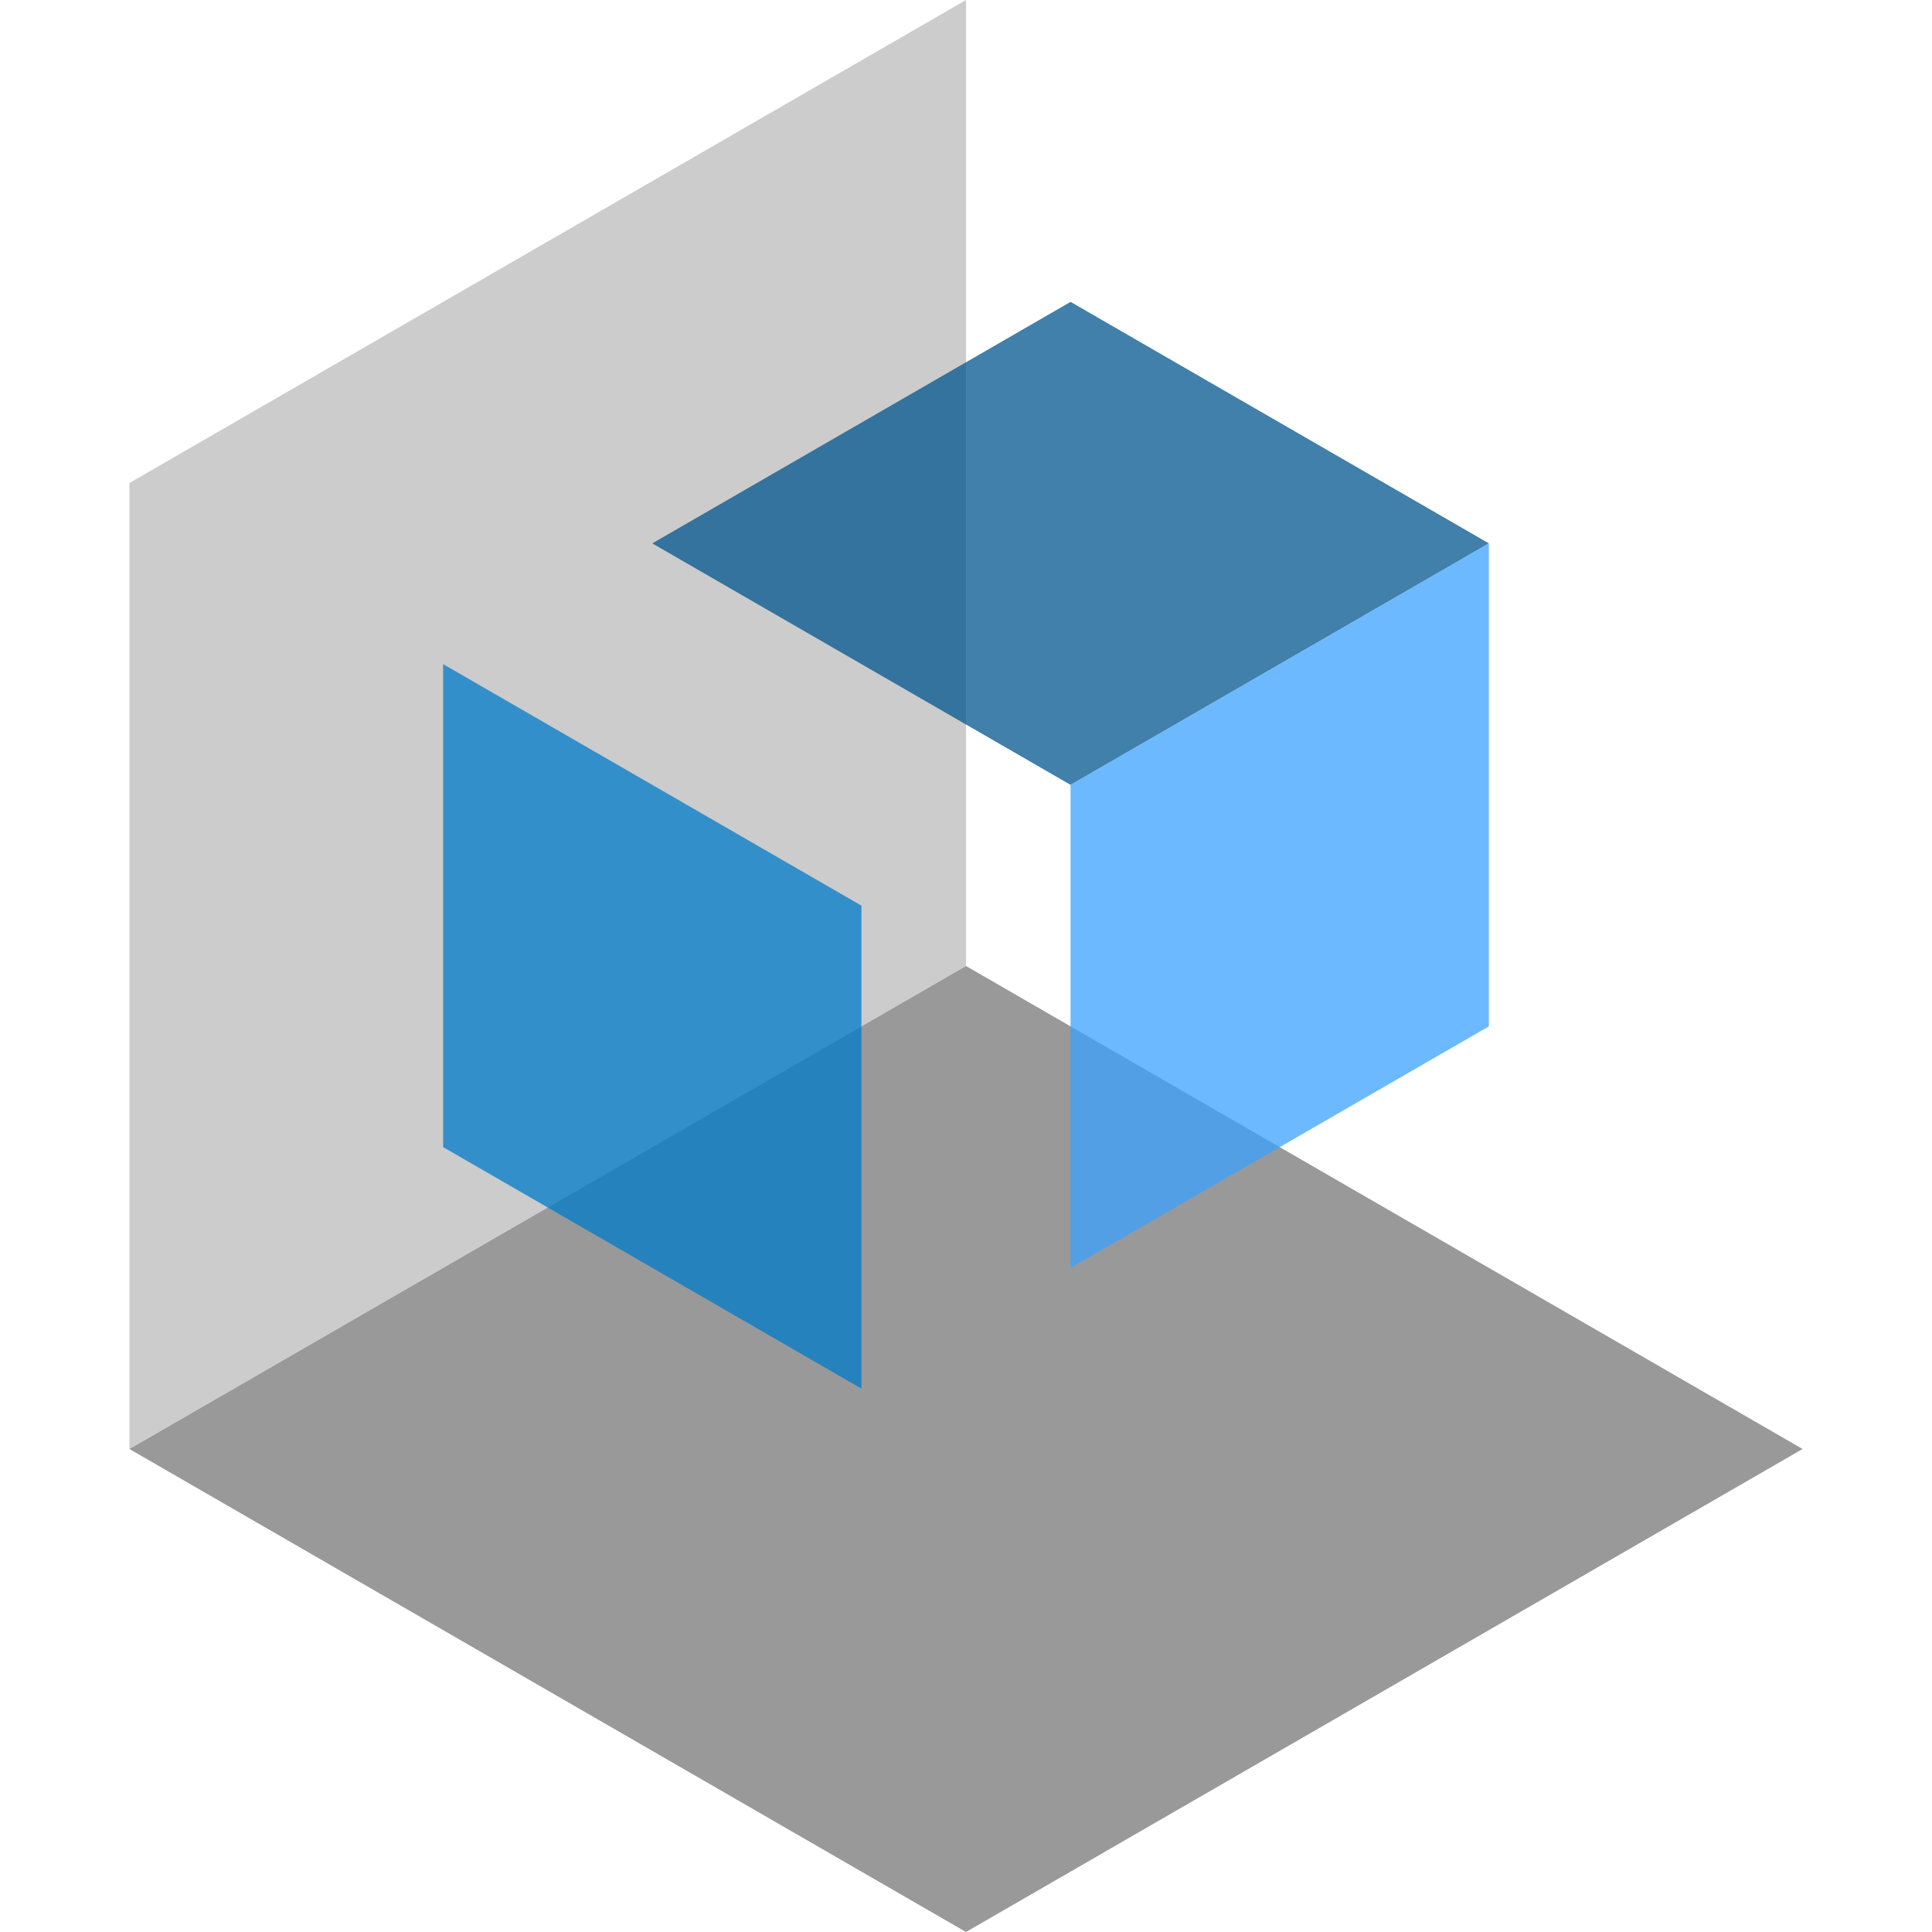
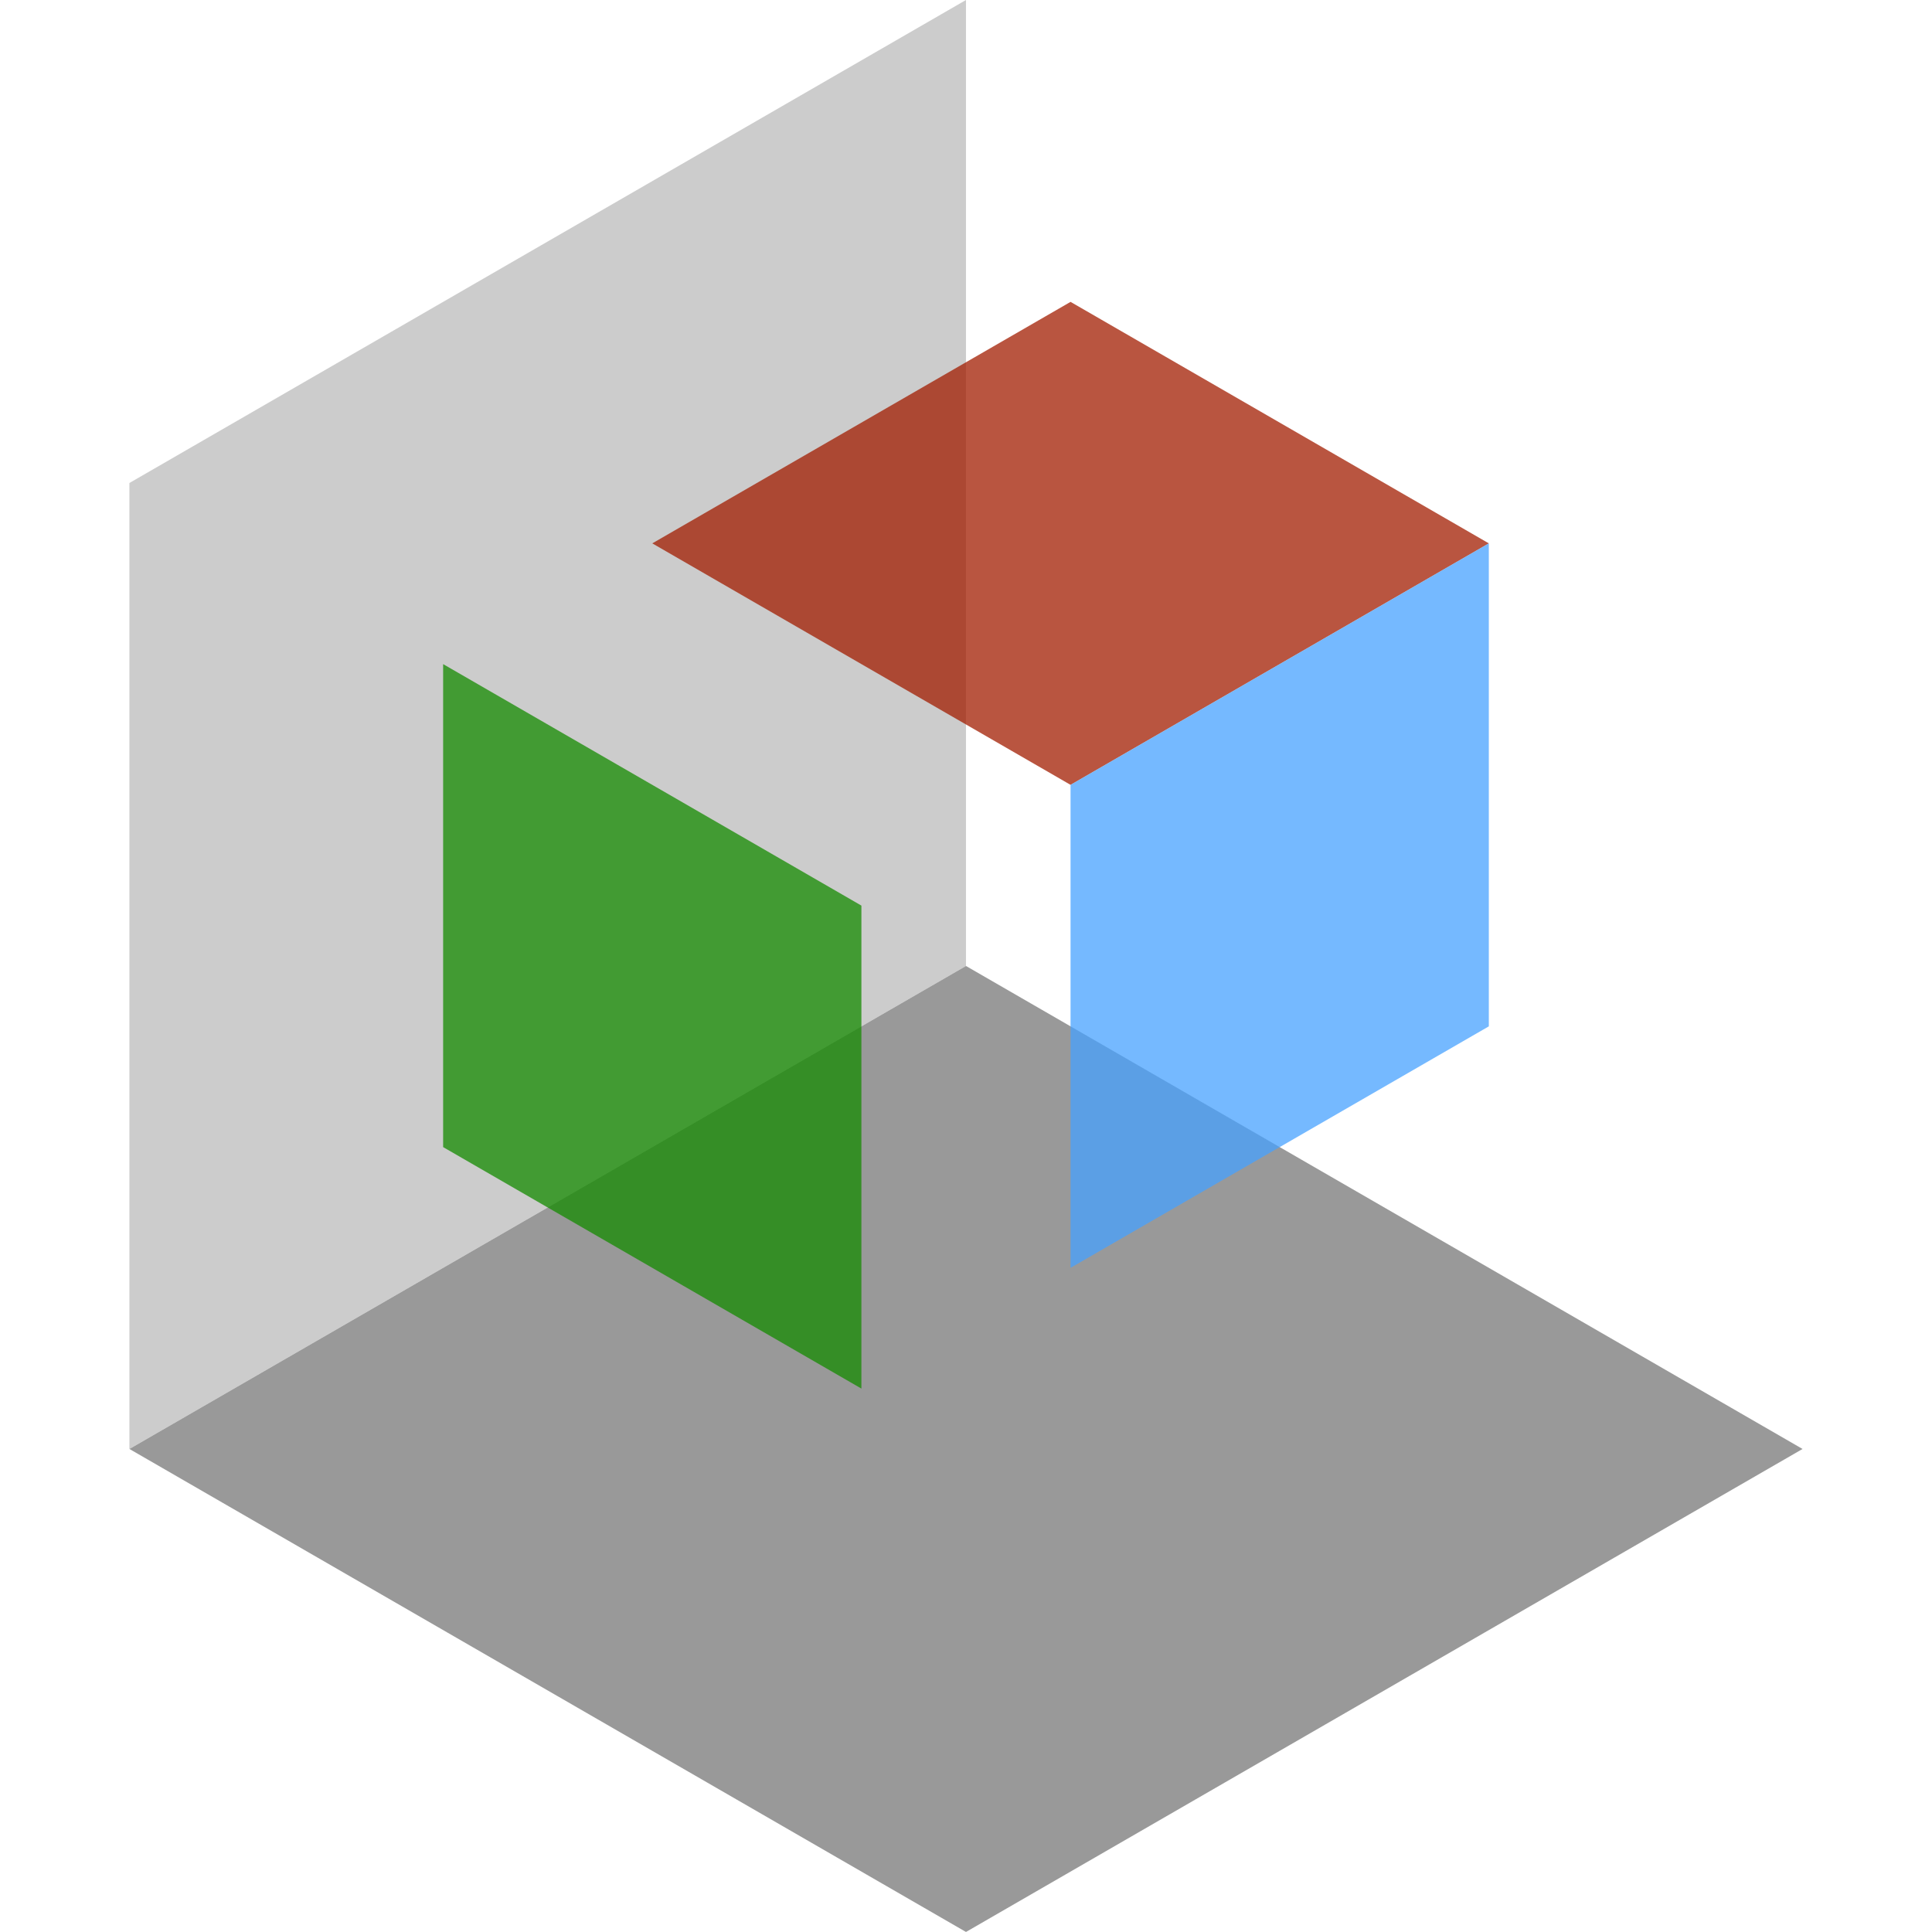
- <svg xmlns="http://www.w3.org/2000/svg" width="512" height="512" viewBox="0 0 135.467 135.467">
-   <path d="M67.733 0L9.075 33.867V101.6l58.658-33.867z" fill="#ccc" />
-   <path d="M9.075 101.6l58.658 33.867 58.66-33.867-58.66-33.867z" fill="#999" />
-   <path d="M60.401 63.5v33.867l-29.33-16.934V46.567z" fill="#007bc9" fill-opacity=".75" />
-   <path d="M75.066 55.033l29.33-16.933-29.33-16.933L45.736 38.1z" fill="#00558e" fill-opacity=".75" />
-   <path d="M75.066 55.033V88.9l29.33-16.933V38.1z" fill="#3ba2ff" fill-opacity=".75" />
+ <svg xmlns="http://www.w3.org/2000/svg" width="512" height="512" version="1.1" viewBox="0 0 135.47 135.47">
+   <g stroke-linecap="round" stroke-linejoin="bevel" stroke-width="1.323">
+     <path d="m67.733 2e-7 -58.659 33.867v67.733l58.659-33.867z" fill="#ccc" />
+     <path d="m9.075 101.6 58.659 33.867 58.659-33.867-58.659-33.867z" fill="#999" />
+     <g fill-opacity=".75">
+       <path d="m60.401 63.5v33.867l-29.329-16.933v-33.867z" fill="#158b00" />
+       <path d="m75.066 55.033 29.329-16.933-29.329-16.933-29.329 16.933z" fill="#a21c00" />
+       <path d="m75.066 55.033v33.867l29.329-16.933v-33.867z" fill="#47a1ff" />
+     </g>
+   </g>
</svg>
